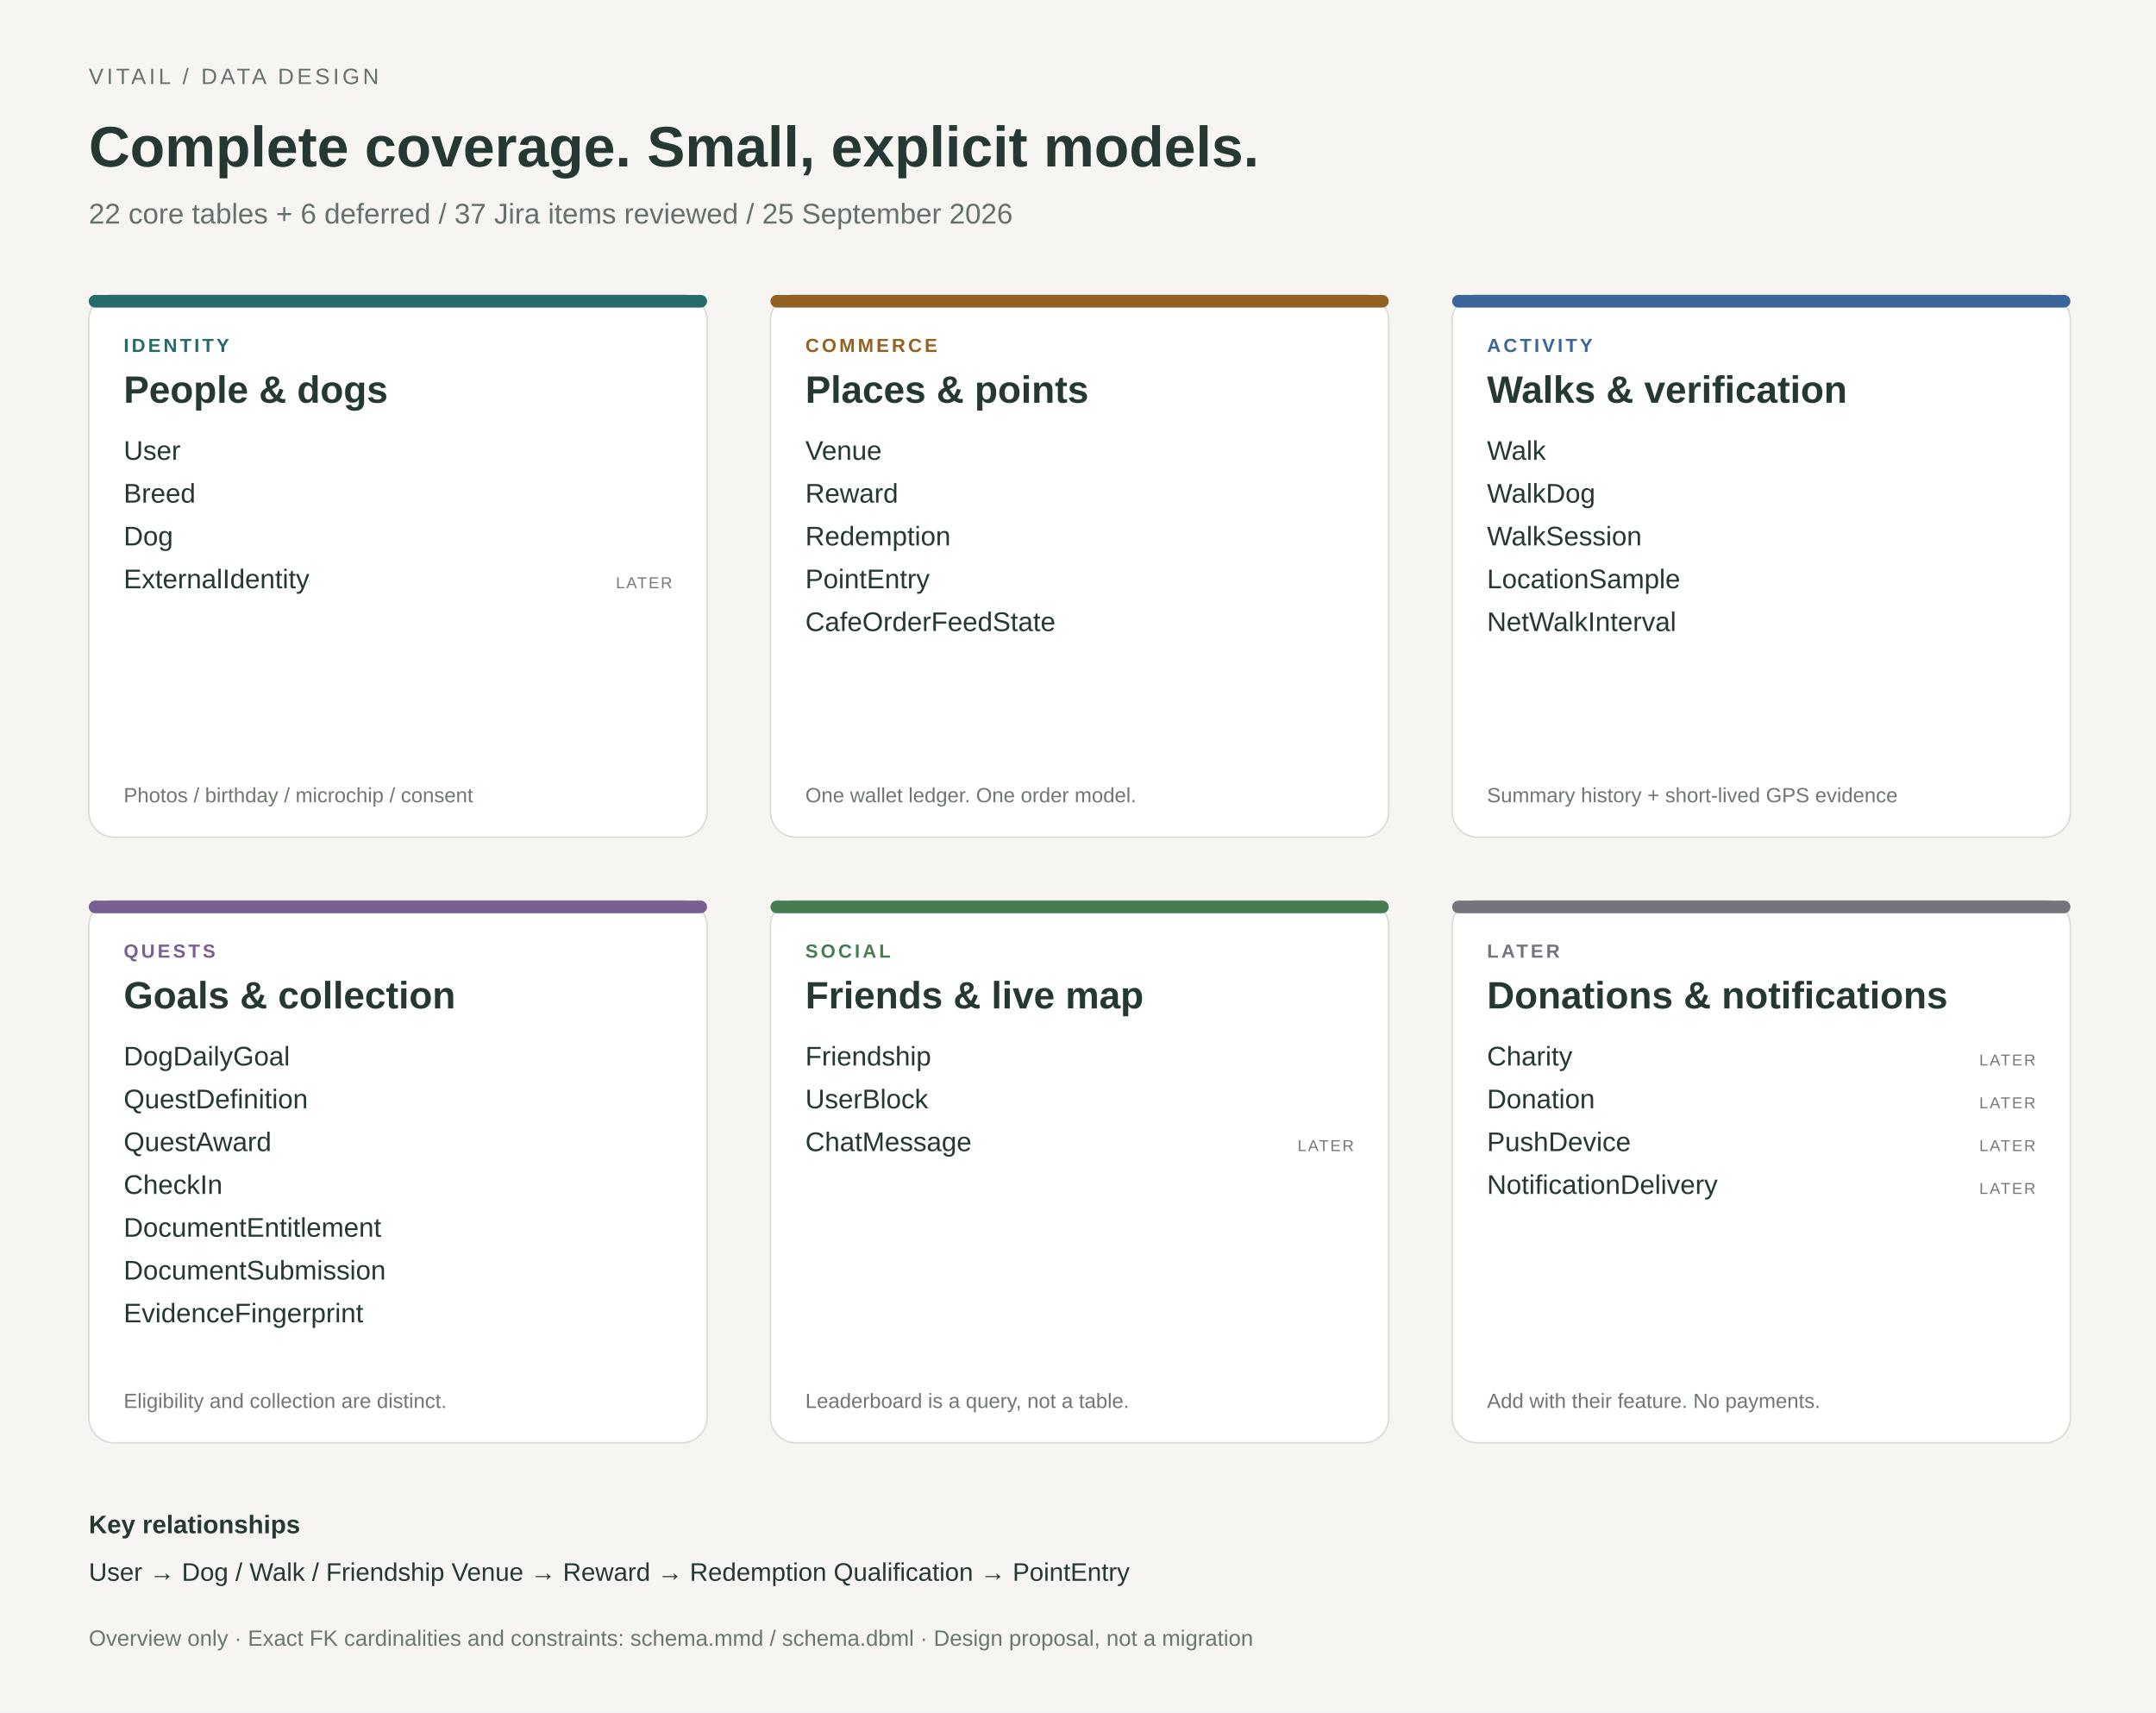
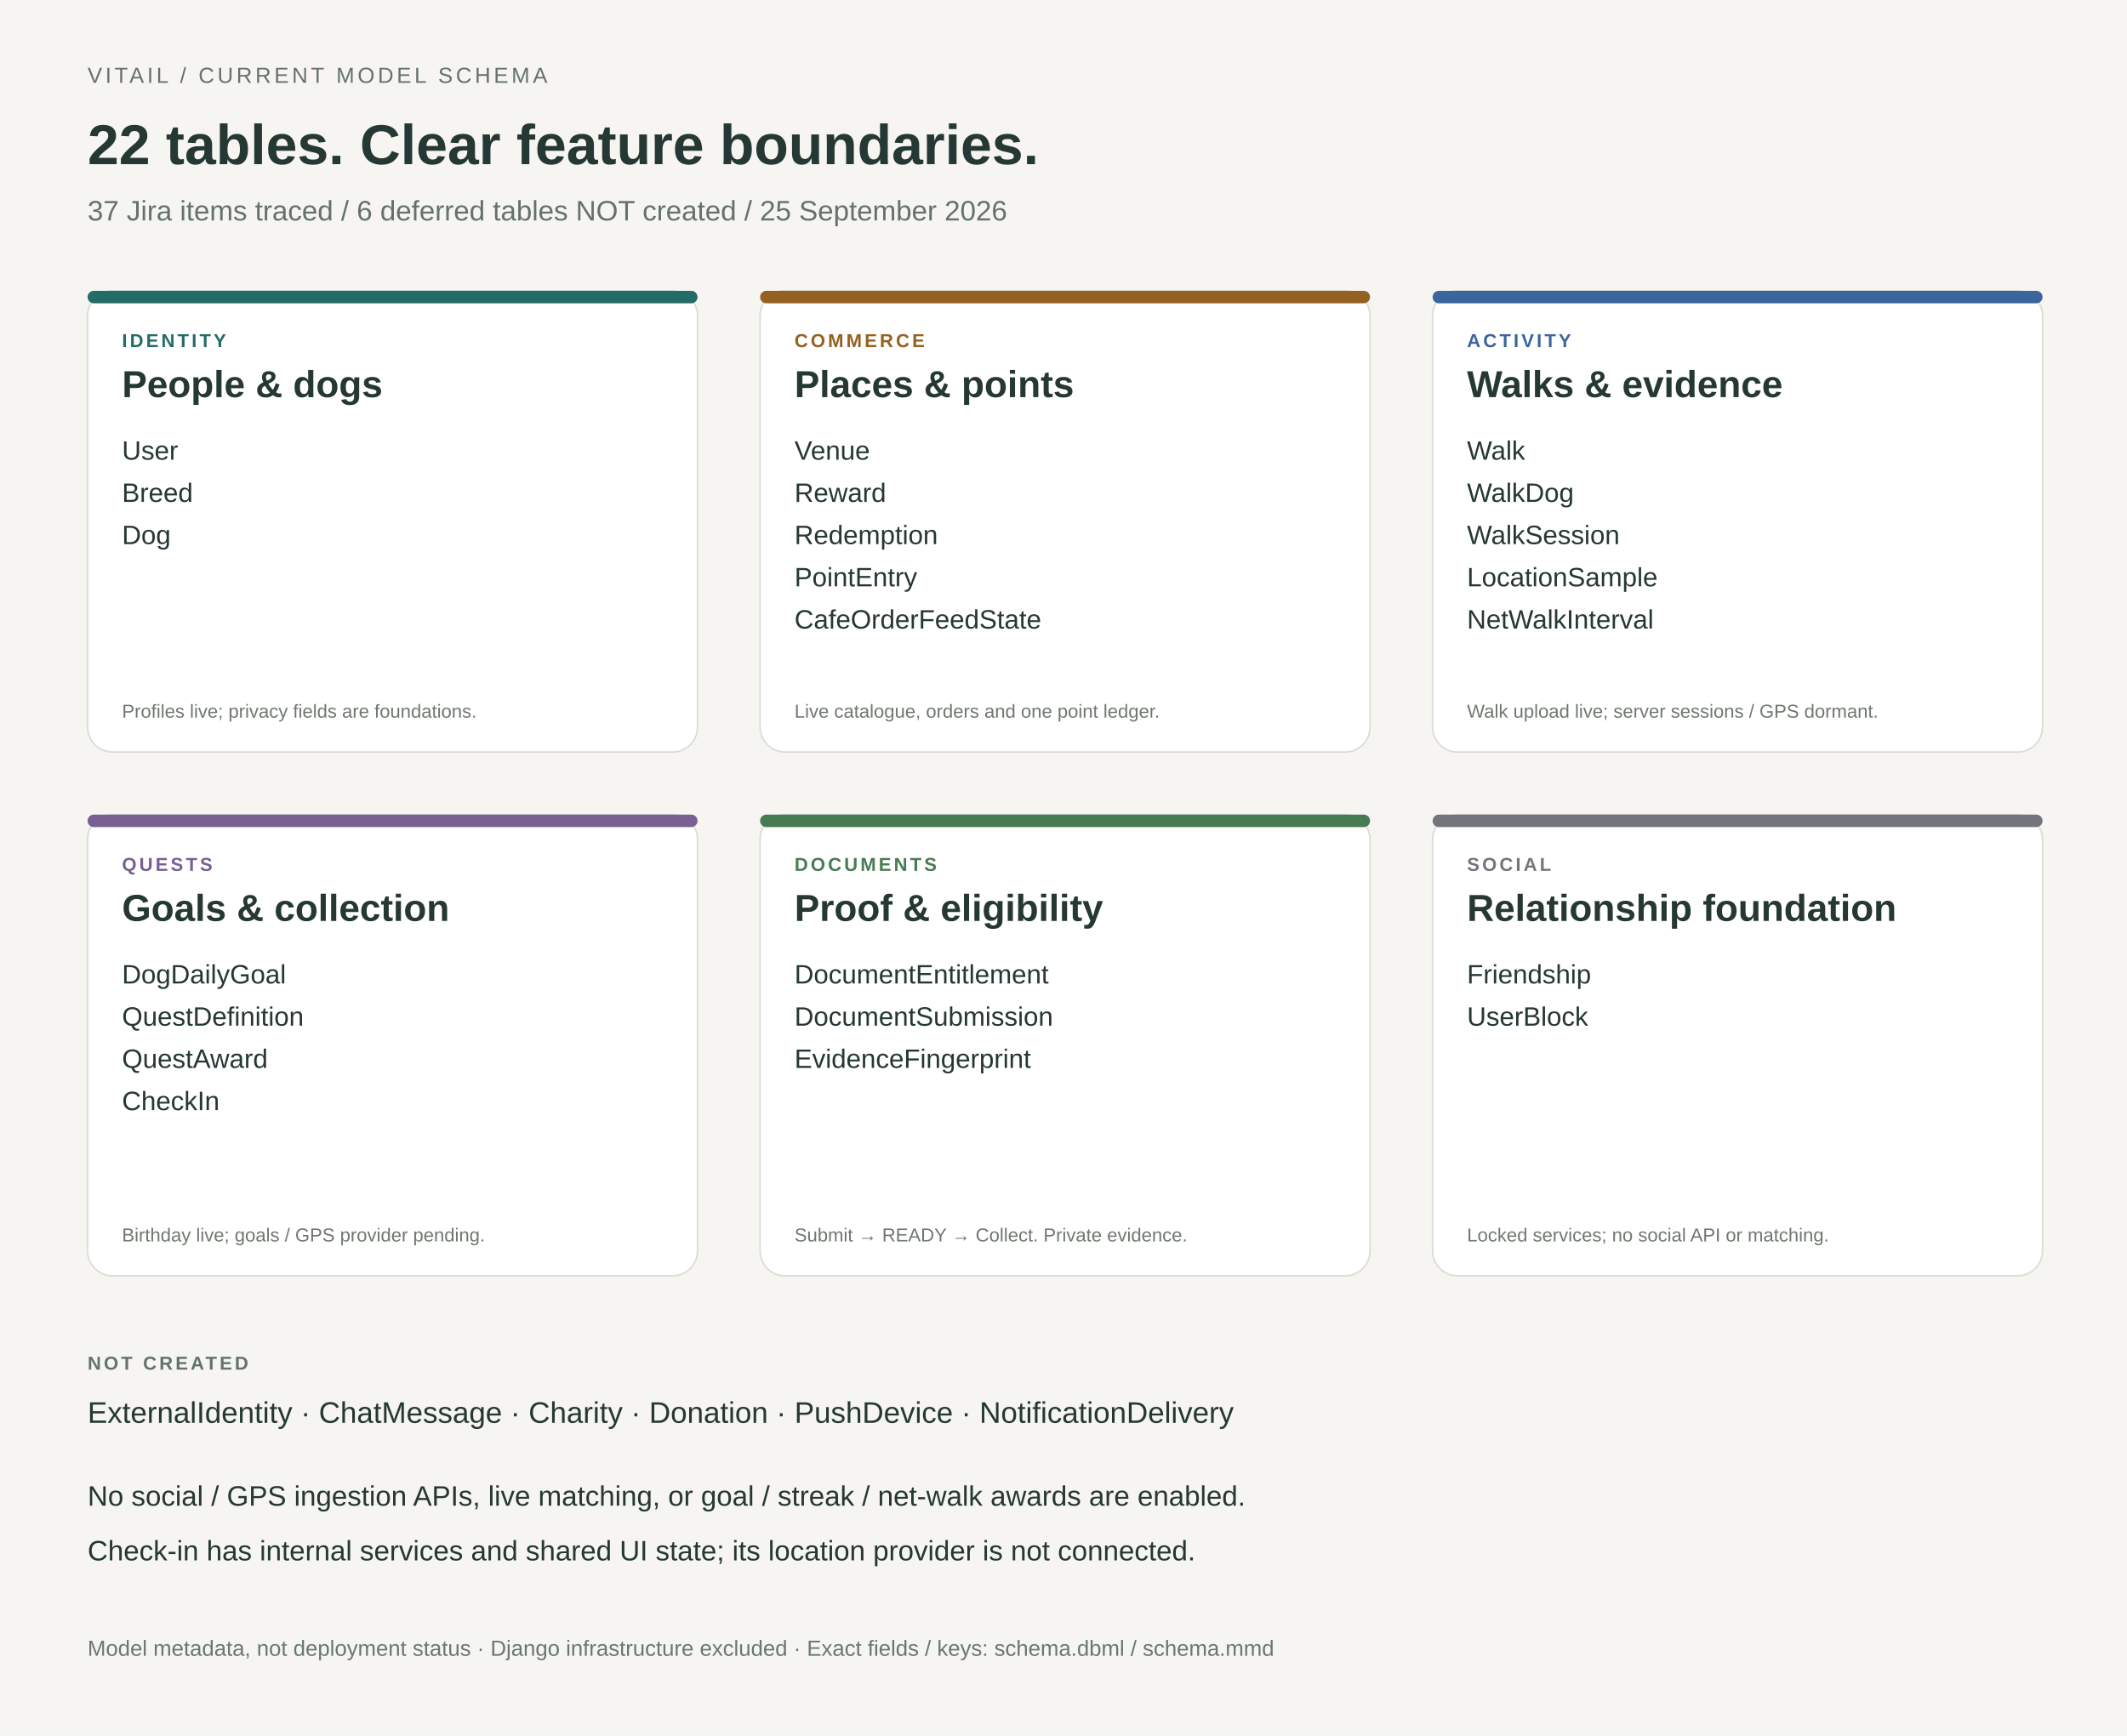
- <svg xmlns="http://www.w3.org/2000/svg" width="1360" height="1080" viewBox="0 0 1360 1080" role="img" aria-labelledby="title desc">
+ <svg xmlns="http://www.w3.org/2000/svg" width="1360" height="1110" viewBox="0 0 1360 1110" role="img" aria-labelledby="title desc">
  <rect width="100%" height="100%" fill="#f6f5f1" />
  <g font-family="Arial,Helvetica,sans-serif">
-     <text x="56" y="53" font-size="14" fill="#64726b" letter-spacing="2">VITAIL / DATA DESIGN</text>
-     <text x="56" y="105" font-size="36" fill="#263833" font-weight="700">Complete coverage. Small, explicit models.</text>
-     <text x="56" y="141" font-size="18" fill="#64726b">22 core tables + 6 deferred  /  37 Jira items reviewed  /  25 September 2026</text>
-     <rect x="56" y="186" width="390" height="342" rx="16" fill="white" stroke="#d9ddd5" />
+     <text x="56" y="53" font-size="14" fill="#64726b" letter-spacing="2">VITAIL / CURRENT MODEL SCHEMA</text>
+     <text x="56" y="105" font-size="36" fill="#263833" font-weight="700">22 tables. Clear feature boundaries.</text>
+     <text x="56" y="141" font-size="18" fill="#64726b">37 Jira items traced  /  6 deferred tables NOT created  /  25 September 2026</text>
+     <rect x="56" y="186" width="390" height="295" rx="16" fill="white" stroke="#d9ddd5" />
    <rect x="56" y="186" width="390" height="8" rx="4" fill="#256b68" />
    <text x="78" y="222" font-size="12" fill="#256b68" letter-spacing="1.7" font-weight="700">IDENTITY</text>
    <text x="78" y="254" font-size="24" fill="#263833" font-weight="700">People &amp; dogs</text>
-     <text x="78" y="290" font-size="17" fill="#263833">User</text>
-     <text x="78" y="317" font-size="17" fill="#263833">Breed</text>
-     <text x="78" y="344" font-size="17" fill="#263833">Dog</text>
-     <text x="78" y="371" font-size="17" fill="#263833">ExternalIdentity</text>
-     <text x="424" y="371" font-size="10" fill="#777" text-anchor="end" letter-spacing="1">LATER</text>
-     <text x="78" y="506" font-size="13" fill="#6f786f">Photos / birthday / microchip / consent</text>
-     <rect x="486" y="186" width="390" height="342" rx="16" fill="white" stroke="#d9ddd5" />
+     <text x="78" y="294" font-size="17" fill="#263833">User</text>
+     <text x="78" y="321" font-size="17" fill="#263833">Breed</text>
+     <text x="78" y="348" font-size="17" fill="#263833">Dog</text>
+     <text x="78" y="459" font-size="12" fill="#6f786f">Profiles live; privacy fields are foundations.</text>
+     <rect x="486" y="186" width="390" height="295" rx="16" fill="white" stroke="#d9ddd5" />
    <rect x="486" y="186" width="390" height="8" rx="4" fill="#956122" />
    <text x="508" y="222" font-size="12" fill="#956122" letter-spacing="1.7" font-weight="700">COMMERCE</text>
    <text x="508" y="254" font-size="24" fill="#263833" font-weight="700">Places &amp; points</text>
-     <text x="508" y="290" font-size="17" fill="#263833">Venue</text>
-     <text x="508" y="317" font-size="17" fill="#263833">Reward</text>
-     <text x="508" y="344" font-size="17" fill="#263833">Redemption</text>
-     <text x="508" y="371" font-size="17" fill="#263833">PointEntry</text>
-     <text x="508" y="398" font-size="17" fill="#263833">CafeOrderFeedState</text>
-     <text x="508" y="506" font-size="13" fill="#6f786f">One wallet ledger. One order model.</text>
-     <rect x="916" y="186" width="390" height="342" rx="16" fill="white" stroke="#d9ddd5" />
+     <text x="508" y="294" font-size="17" fill="#263833">Venue</text>
+     <text x="508" y="321" font-size="17" fill="#263833">Reward</text>
+     <text x="508" y="348" font-size="17" fill="#263833">Redemption</text>
+     <text x="508" y="375" font-size="17" fill="#263833">PointEntry</text>
+     <text x="508" y="402" font-size="17" fill="#263833">CafeOrderFeedState</text>
+     <text x="508" y="459" font-size="12" fill="#6f786f">Live catalogue, orders and one point ledger.</text>
+     <rect x="916" y="186" width="390" height="295" rx="16" fill="white" stroke="#d9ddd5" />
    <rect x="916" y="186" width="390" height="8" rx="4" fill="#3c659b" />
    <text x="938" y="222" font-size="12" fill="#3c659b" letter-spacing="1.7" font-weight="700">ACTIVITY</text>
-     <text x="938" y="254" font-size="24" fill="#263833" font-weight="700">Walks &amp; verification</text>
-     <text x="938" y="290" font-size="17" fill="#263833">Walk</text>
-     <text x="938" y="317" font-size="17" fill="#263833">WalkDog</text>
-     <text x="938" y="344" font-size="17" fill="#263833">WalkSession</text>
-     <text x="938" y="371" font-size="17" fill="#263833">LocationSample</text>
-     <text x="938" y="398" font-size="17" fill="#263833">NetWalkInterval</text>
-     <text x="938" y="506" font-size="13" fill="#6f786f">Summary history + short-lived GPS evidence</text>
-     <rect x="56" y="568" width="390" height="342" rx="16" fill="white" stroke="#d9ddd5" />
-     <rect x="56" y="568" width="390" height="8" rx="4" fill="#795f92" />
-     <text x="78" y="604" font-size="12" fill="#795f92" letter-spacing="1.7" font-weight="700">QUESTS</text>
-     <text x="78" y="636" font-size="24" fill="#263833" font-weight="700">Goals &amp; collection</text>
-     <text x="78" y="672" font-size="17" fill="#263833">DogDailyGoal</text>
-     <text x="78" y="699" font-size="17" fill="#263833">QuestDefinition</text>
-     <text x="78" y="726" font-size="17" fill="#263833">QuestAward</text>
-     <text x="78" y="753" font-size="17" fill="#263833">CheckIn</text>
-     <text x="78" y="780" font-size="17" fill="#263833">DocumentEntitlement</text>
-     <text x="78" y="807" font-size="17" fill="#263833">DocumentSubmission</text>
-     <text x="78" y="834" font-size="17" fill="#263833">EvidenceFingerprint</text>
-     <text x="78" y="888" font-size="13" fill="#6f786f">Eligibility and collection are distinct.</text>
-     <rect x="486" y="568" width="390" height="342" rx="16" fill="white" stroke="#d9ddd5" />
-     <rect x="486" y="568" width="390" height="8" rx="4" fill="#477c53" />
-     <text x="508" y="604" font-size="12" fill="#477c53" letter-spacing="1.7" font-weight="700">SOCIAL</text>
-     <text x="508" y="636" font-size="24" fill="#263833" font-weight="700">Friends &amp; live map</text>
-     <text x="508" y="672" font-size="17" fill="#263833">Friendship</text>
-     <text x="508" y="699" font-size="17" fill="#263833">UserBlock</text>
-     <text x="508" y="726" font-size="17" fill="#263833">ChatMessage</text>
-     <text x="854" y="726" font-size="10" fill="#777" text-anchor="end" letter-spacing="1">LATER</text>
-     <text x="508" y="888" font-size="13" fill="#6f786f">Leaderboard is a query, not a table.</text>
-     <rect x="916" y="568" width="390" height="342" rx="16" fill="white" stroke="#d9ddd5" />
-     <rect x="916" y="568" width="390" height="8" rx="4" fill="#74747c" />
-     <text x="938" y="604" font-size="12" fill="#74747c" letter-spacing="1.7" font-weight="700">LATER</text>
-     <text x="938" y="636" font-size="24" fill="#263833" font-weight="700">Donations &amp; notifications</text>
-     <text x="938" y="672" font-size="17" fill="#263833">Charity</text>
-     <text x="1284" y="672" font-size="10" fill="#777" text-anchor="end" letter-spacing="1">LATER</text>
-     <text x="938" y="699" font-size="17" fill="#263833">Donation</text>
-     <text x="1284" y="699" font-size="10" fill="#777" text-anchor="end" letter-spacing="1">LATER</text>
-     <text x="938" y="726" font-size="17" fill="#263833">PushDevice</text>
-     <text x="1284" y="726" font-size="10" fill="#777" text-anchor="end" letter-spacing="1">LATER</text>
-     <text x="938" y="753" font-size="17" fill="#263833">NotificationDelivery</text>
-     <text x="1284" y="753" font-size="10" fill="#777" text-anchor="end" letter-spacing="1">LATER</text>
-     <text x="938" y="888" font-size="13" fill="#6f786f">Add with their feature. No payments.</text>
-     <text x="56" y="967" font-size="16" fill="#263833" font-weight="700">Key relationships</text>
-     <text x="56" y="997" font-size="16" fill="#263833">User → Dog / Walk / Friendship     Venue → Reward → Redemption     Qualification → PointEntry</text>
-     <text x="56" y="1038" font-size="14" fill="#69786f">Overview only · Exact FK cardinalities and constraints: schema.mmd / schema.dbml · Design proposal, not a migration</text>
+     <text x="938" y="254" font-size="24" fill="#263833" font-weight="700">Walks &amp; evidence</text>
+     <text x="938" y="294" font-size="17" fill="#263833">Walk</text>
+     <text x="938" y="321" font-size="17" fill="#263833">WalkDog</text>
+     <text x="938" y="348" font-size="17" fill="#263833">WalkSession</text>
+     <text x="938" y="375" font-size="17" fill="#263833">LocationSample</text>
+     <text x="938" y="402" font-size="17" fill="#263833">NetWalkInterval</text>
+     <text x="938" y="459" font-size="12" fill="#6f786f">Walk upload live; server sessions / GPS dormant.</text>
+     <rect x="56" y="521" width="390" height="295" rx="16" fill="white" stroke="#d9ddd5" />
+     <rect x="56" y="521" width="390" height="8" rx="4" fill="#795f92" />
+     <text x="78" y="557" font-size="12" fill="#795f92" letter-spacing="1.7" font-weight="700">QUESTS</text>
+     <text x="78" y="589" font-size="24" fill="#263833" font-weight="700">Goals &amp; collection</text>
+     <text x="78" y="629" font-size="17" fill="#263833">DogDailyGoal</text>
+     <text x="78" y="656" font-size="17" fill="#263833">QuestDefinition</text>
+     <text x="78" y="683" font-size="17" fill="#263833">QuestAward</text>
+     <text x="78" y="710" font-size="17" fill="#263833">CheckIn</text>
+     <text x="78" y="794" font-size="12" fill="#6f786f">Birthday live; goals / GPS provider pending.</text>
+     <rect x="486" y="521" width="390" height="295" rx="16" fill="white" stroke="#d9ddd5" />
+     <rect x="486" y="521" width="390" height="8" rx="4" fill="#477c53" />
+     <text x="508" y="557" font-size="12" fill="#477c53" letter-spacing="1.7" font-weight="700">DOCUMENTS</text>
+     <text x="508" y="589" font-size="24" fill="#263833" font-weight="700">Proof &amp; eligibility</text>
+     <text x="508" y="629" font-size="17" fill="#263833">DocumentEntitlement</text>
+     <text x="508" y="656" font-size="17" fill="#263833">DocumentSubmission</text>
+     <text x="508" y="683" font-size="17" fill="#263833">EvidenceFingerprint</text>
+     <text x="508" y="794" font-size="12" fill="#6f786f">Submit → READY → Collect. Private evidence.</text>
+     <rect x="916" y="521" width="390" height="295" rx="16" fill="white" stroke="#d9ddd5" />
+     <rect x="916" y="521" width="390" height="8" rx="4" fill="#74747c" />
+     <text x="938" y="557" font-size="12" fill="#74747c" letter-spacing="1.7" font-weight="700">SOCIAL</text>
+     <text x="938" y="589" font-size="24" fill="#263833" font-weight="700">Relationship foundation</text>
+     <text x="938" y="629" font-size="17" fill="#263833">Friendship</text>
+     <text x="938" y="656" font-size="17" fill="#263833">UserBlock</text>
+     <text x="938" y="794" font-size="12" fill="#6f786f">Locked services; no social API or matching.</text>
+     <text x="56" y="876" font-size="12" fill="#64726b" letter-spacing="1.7" font-weight="700">NOT CREATED</text>
+     <text x="56" y="910" font-size="19" fill="#263833">ExternalIdentity  ·  ChatMessage  ·  Charity  ·  Donation  ·  PushDevice  ·  NotificationDelivery</text>
+     <text x="56" y="963" font-size="18" fill="#263833">No social / GPS ingestion APIs, live matching, or goal / streak / net-walk awards are enabled.</text>
+     <text x="56" y="998" font-size="18" fill="#263833">Check-in has internal services and shared UI state; its location provider is not connected.</text>
+     <text x="56" y="1059" font-size="14" fill="#69786f">Model metadata, not deployment status · Django infrastructure excluded · Exact fields / keys: schema.dbml / schema.mmd</text>
  </g>
</svg>
